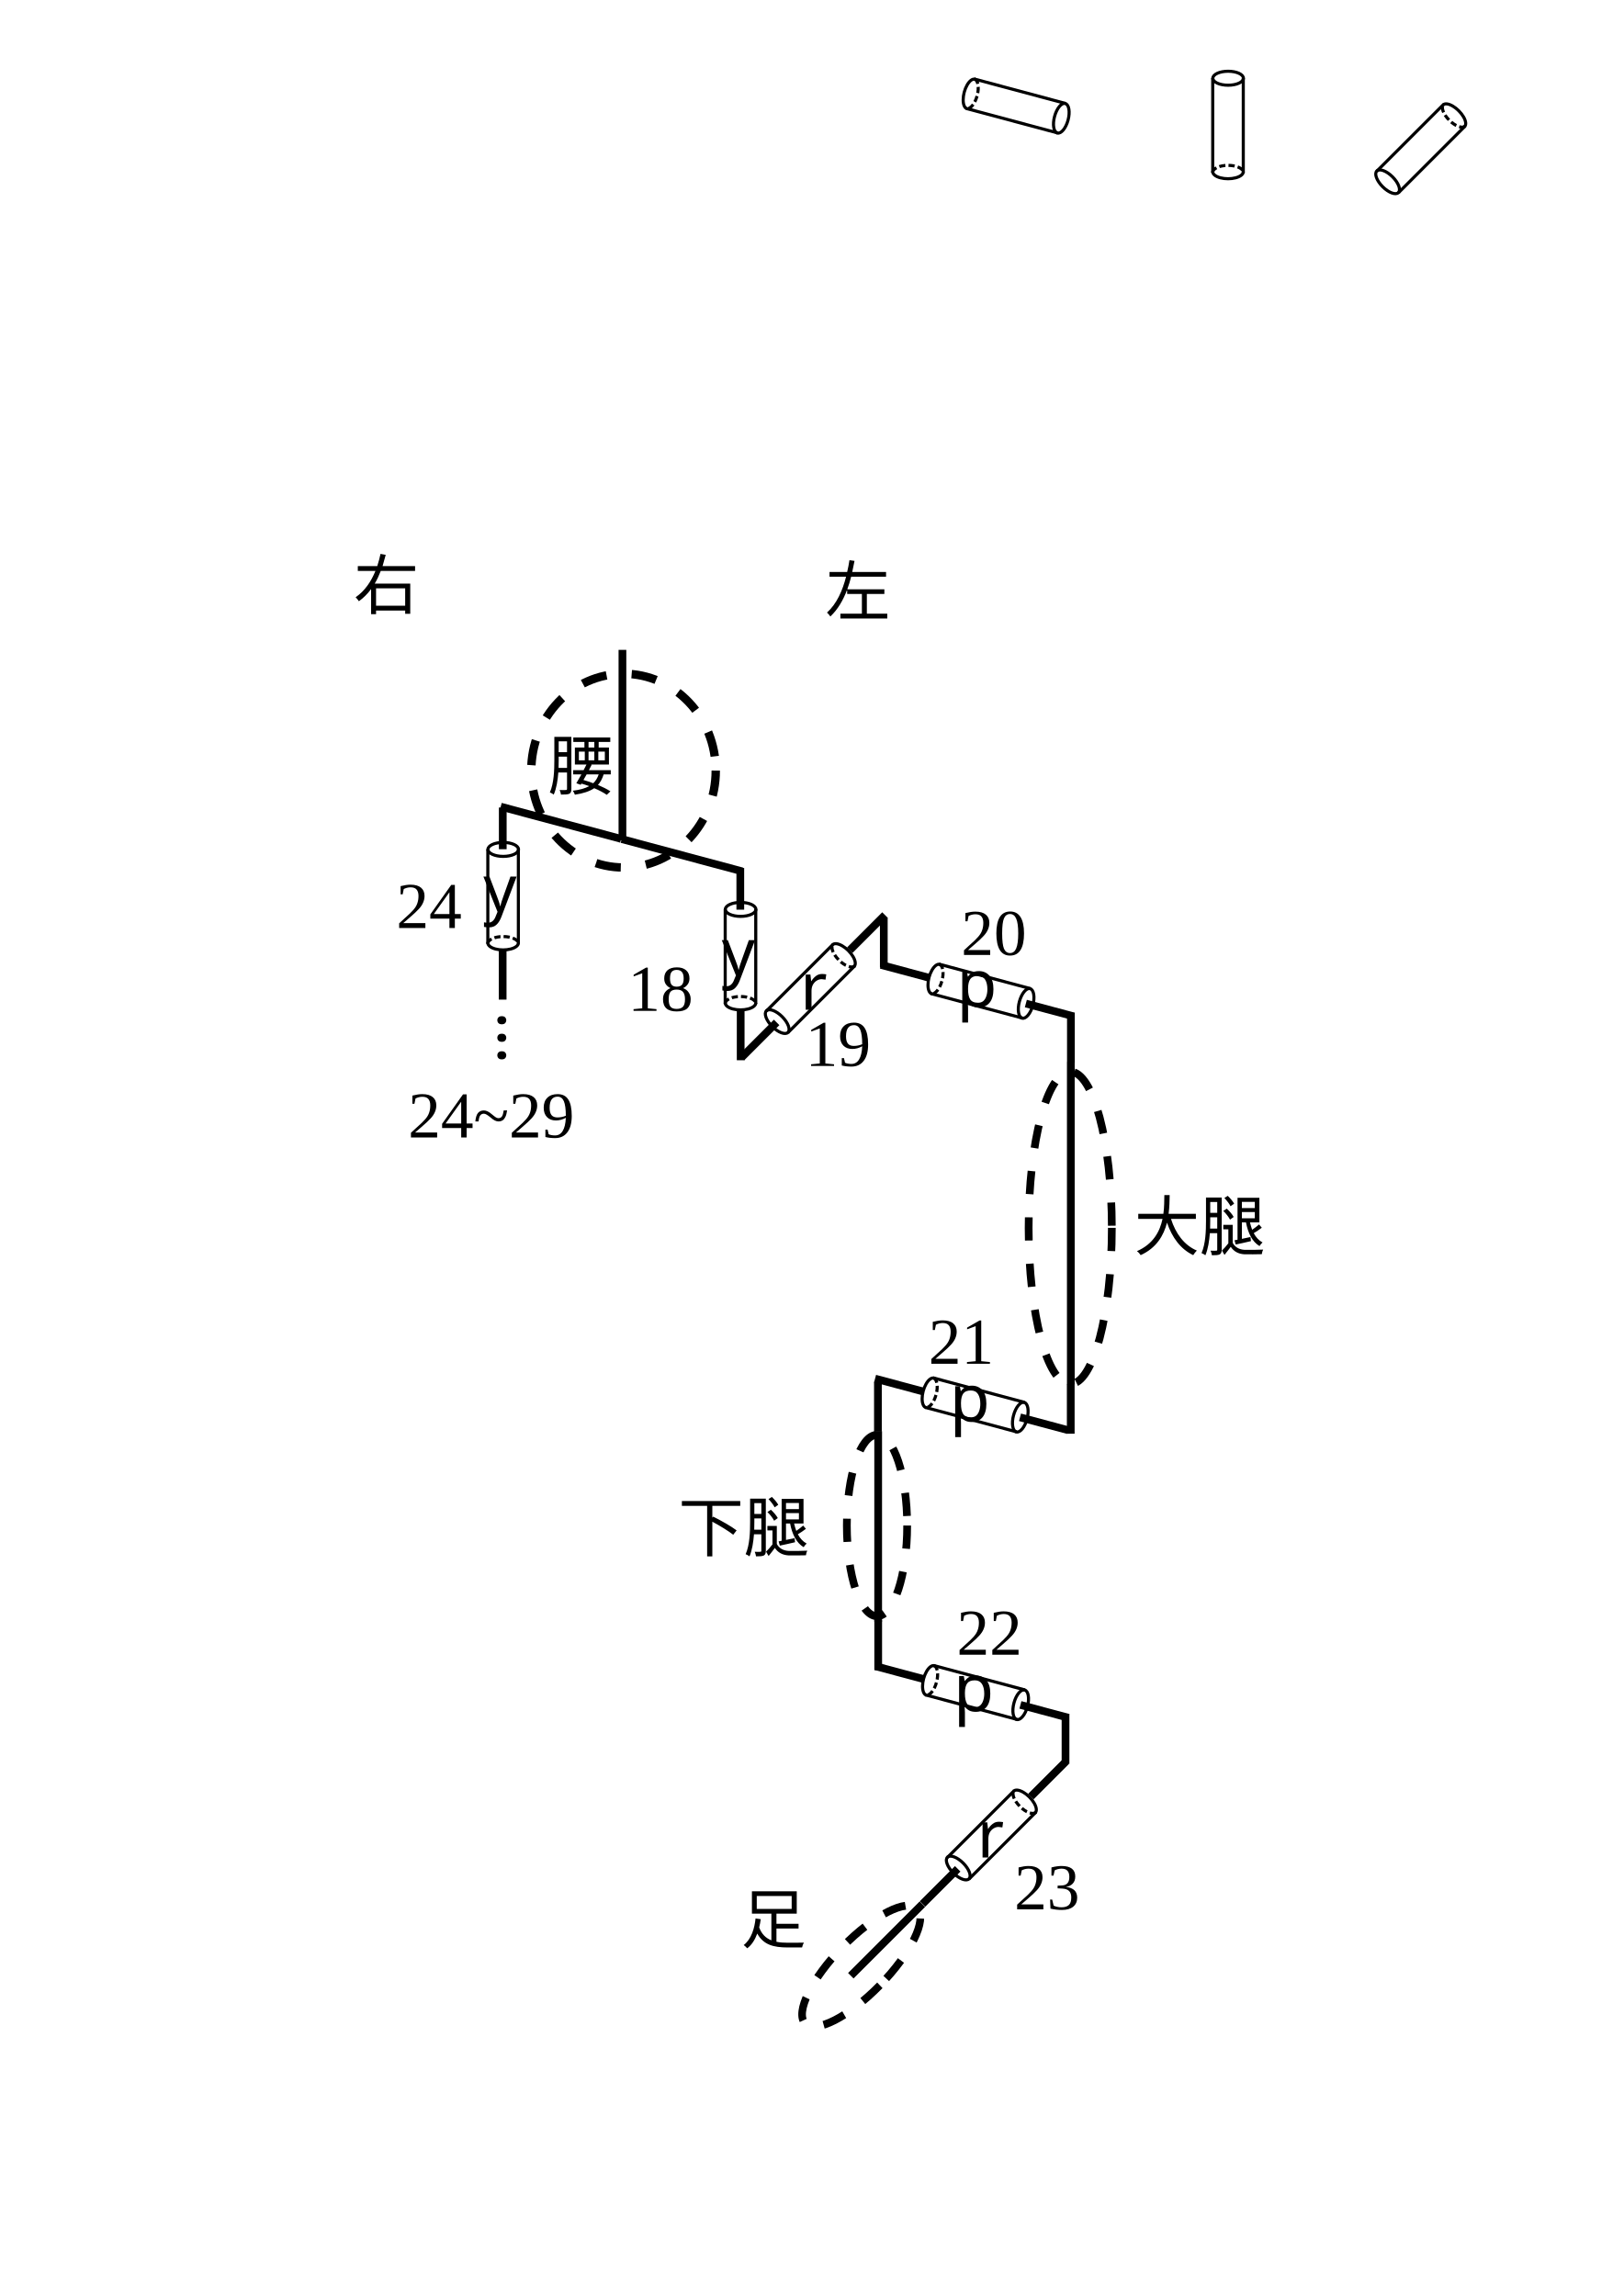
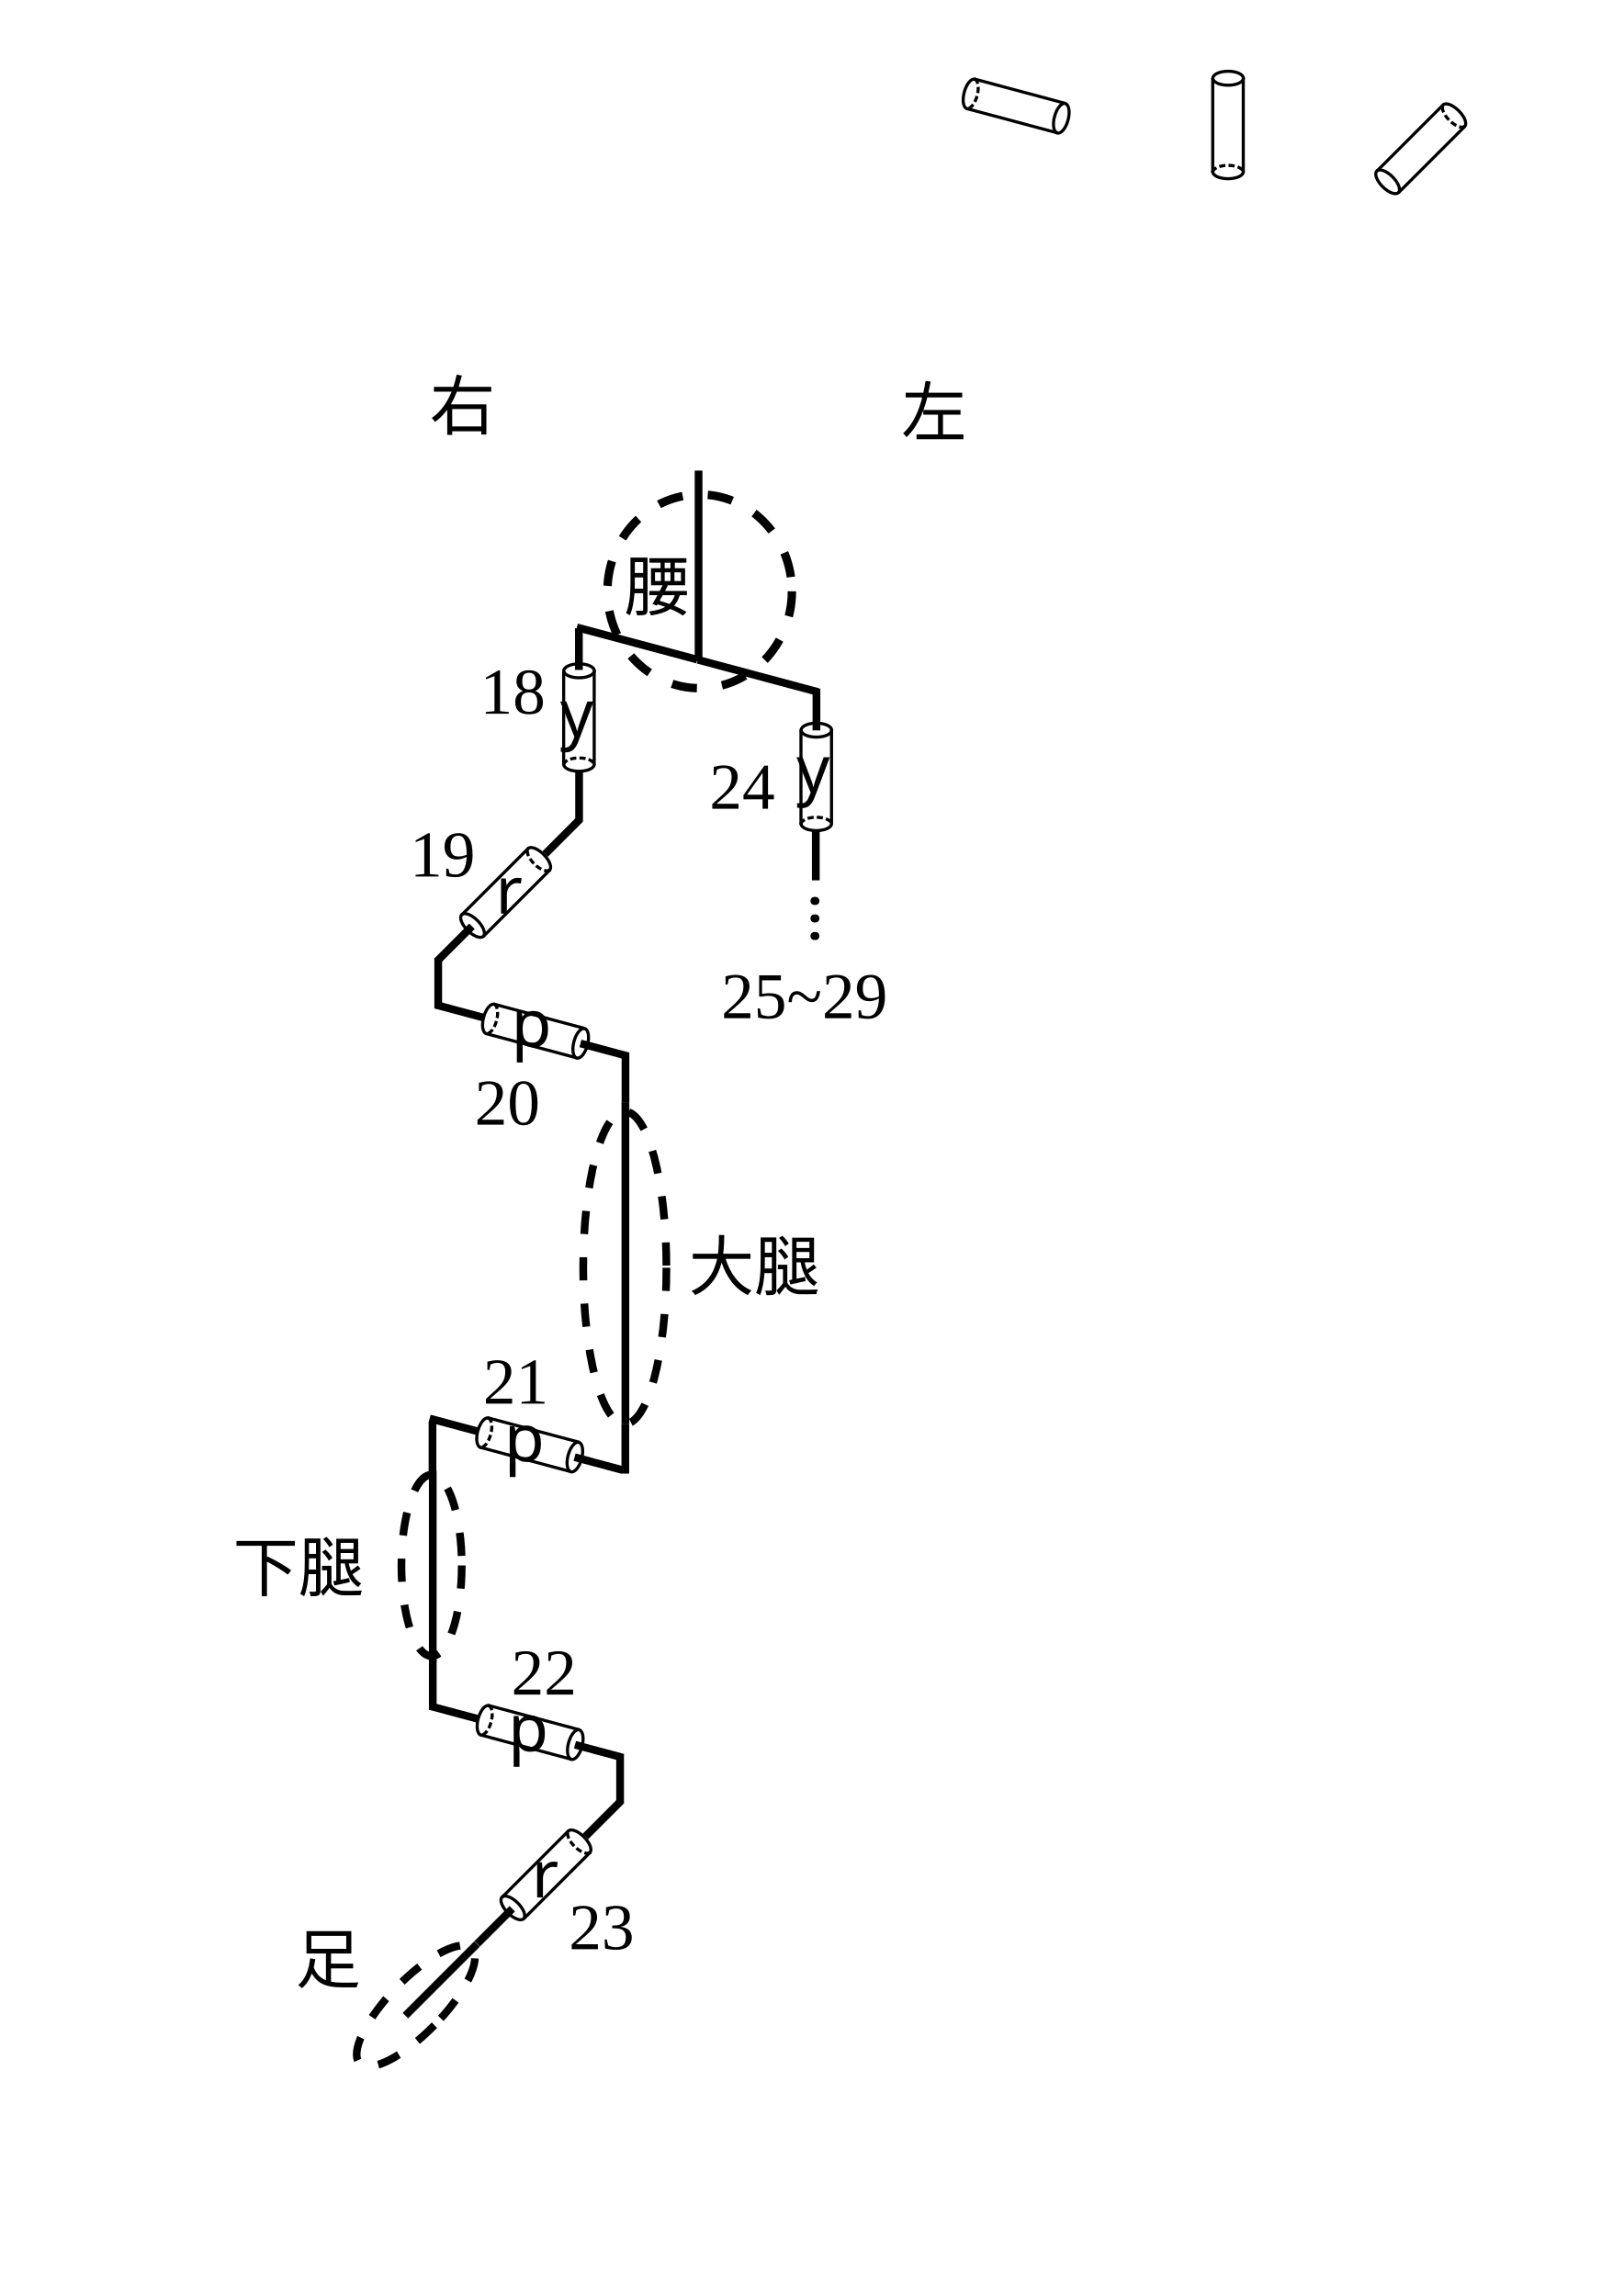
<svg xmlns="http://www.w3.org/2000/svg" width="210mm" height="297mm" viewBox="0 0 210 297" version="1.1" id="svg366">
  <defs id="defs363" />
  <g id="layer1">
-     <path style="fill:none;stroke:#000000;stroke-width:1;stroke-dasharray:none;stroke-dashoffset:0;stroke-opacity:1" d="m 95.746,112.275 v 5.395" id="path1340-0" />
-     <path style="fill:none;stroke:#000000;stroke-width:1;stroke-dasharray:none;stroke-dashoffset:0;stroke-opacity:1" d="M 80.502,84.064 V 108.694" id="path2279-1-52-3" />
-     <path style="fill:none;stroke:#000000;stroke-width:1;stroke-dasharray:none;stroke-dashoffset:0;stroke-opacity:1" d="m 113.577,185.131 v 24.629" id="path2279-1-52-3-11" />
-     <path style="fill:none;stroke:#000000;stroke-width:1;stroke-dasharray:none;stroke-dashoffset:0;stroke-opacity:1" d="m 119.295,246.314 -9.257,9.257" id="path2470-1" />
-     <path style="fill:none;stroke:#000000;stroke-width:1;stroke-dasharray:none;stroke-dashoffset:0;stroke-opacity:1" d="m 80.405,108.538 15.571,4.172" id="path3083" />
-     <path style="fill:none;stroke:#000000;stroke-width:1;stroke-dasharray:none;stroke-dashoffset:0;stroke-opacity:1" d="m 64.762,104.344 15.571,4.172" id="path3083-8" />
-     <path style="fill:none;stroke:#000000;stroke-width:1;stroke-dasharray:none;stroke-dashoffset:0;stroke-opacity:1" d="m 138.493,137.419 v 41.643" id="path2279-1-52-3-1" />
-     <path style="fill:none;stroke:#000000;stroke-width:1;stroke-dasharray:none;stroke-dashoffset:0;stroke-opacity:1" d="m 65.024,104.456 v 5.395" id="path1340-0-7" />
-     <ellipse style="fill:none;stroke:#000000;stroke-width:1.087;stroke-dasharray:3.261, 3.261;stroke-dashoffset:0;stroke-opacity:1" id="path5749" cx="80.641" cy="99.684" rx="11.93" ry="12.529" />
-     <ellipse style="fill:none;stroke:#000000;stroke-width:1;stroke-dasharray:3, 3;stroke-dashoffset:0;stroke-opacity:1" id="path5950-6-0-2" cx="113.427" cy="197.335" rx="3.901" ry="11.73" />
-     <ellipse style="fill:none;stroke:#000000;stroke-width:1;stroke-dasharray:3, 3;stroke-dashoffset:0;stroke-opacity:1" id="path5950-6-0-3" cx="138.418" cy="158.83" rx="5.38" ry="20.205" />
-     <ellipse style="fill:none;stroke:#000000;stroke-width:1;stroke-dasharray:3.001, 3.001;stroke-dashoffset:0;stroke-opacity:1" id="path6348-1" cx="257.615" cy="96.486" rx="3.466" ry="10.373" transform="matrix(0.6943997,0.7195895,-0.699609,0.7145259,0,0)" />
-     <text xml:space="preserve" style="font-size:8.467px;fill:#000000;fill-opacity:1;stroke:none;stroke-width:1;stroke-dasharray:3, 3;stroke-dashoffset:0;stroke-opacity:1" x="146.684" y="161.706" id="text8422-8-1-4">
-       <tspan id="tspan8420-6-9-3" style="stroke-width:1" x="146.684" y="161.706">大腿</tspan>
+     <path style="fill:none;stroke:#000000;stroke-width:1;stroke-dasharray:none;stroke-dashoffset:0;stroke-opacity:1" d="m 105.594,89.085 v 5.395" id="path1340-0" />
+     <path style="fill:none;stroke:#000000;stroke-width:1;stroke-dasharray:none;stroke-dashoffset:0;stroke-opacity:1" d="M 90.35,60.873 V 85.503" id="path2279-1-52-3" />
+     <path style="fill:none;stroke:#000000;stroke-width:1;stroke-dasharray:none;stroke-dashoffset:0;stroke-opacity:1" d="m 55.969,190.292 v 24.629" id="path2279-1-52-3-11" />
+     <path style="fill:none;stroke:#000000;stroke-width:1;stroke-dasharray:none;stroke-dashoffset:0;stroke-opacity:1" d="m 61.687,251.475 -9.257,9.257" id="path2470-1" />
+     <path style="fill:none;stroke:#000000;stroke-width:1;stroke-dasharray:none;stroke-dashoffset:0;stroke-opacity:1" d="m 90.253,85.347 15.571,4.172" id="path3083" />
+     <path style="fill:none;stroke:#000000;stroke-width:1;stroke-dasharray:none;stroke-dashoffset:0;stroke-opacity:1" d="m 74.609,81.153 15.571,4.172" id="path3083-8" />
+     <path style="fill:none;stroke:#000000;stroke-width:1;stroke-dasharray:none;stroke-dashoffset:0;stroke-opacity:1" d="M 80.885,142.579 V 184.222" id="path2279-1-52-3-1" />
+     <path style="fill:none;stroke:#000000;stroke-width:1;stroke-dasharray:none;stroke-dashoffset:0;stroke-opacity:1" d="m 74.872,81.265 v 5.395" id="path1340-0-7" />
+     <ellipse style="fill:none;stroke:#000000;stroke-width:1.087;stroke-dasharray:3.261, 3.261;stroke-dashoffset:0;stroke-opacity:1" id="path5749" cx="90.489" cy="76.493" rx="11.93" ry="12.529" />
+     <ellipse style="fill:none;stroke:#000000;stroke-width:1;stroke-dasharray:3, 3;stroke-dashoffset:0;stroke-opacity:1" id="path5950-6-0-2" cx="55.819" cy="202.496" rx="3.901" ry="11.73" />
+     <ellipse style="fill:none;stroke:#000000;stroke-width:1;stroke-dasharray:3, 3;stroke-dashoffset:0;stroke-opacity:1" id="path5950-6-0-3" cx="80.81" cy="163.991" rx="5.38" ry="20.205" />
+     <ellipse style="fill:none;stroke:#000000;stroke-width:1;stroke-dasharray:3.001, 3.001;stroke-dashoffset:0;stroke-opacity:1" id="path6348-1" cx="220.048" cy="141.542" rx="3.466" ry="10.373" transform="matrix(0.6943997,0.7195895,-0.699609,0.7145259,0,0)" />
+     <text xml:space="preserve" style="font-size:8.467px;fill:#000000;fill-opacity:1;stroke:none;stroke-width:1;stroke-dasharray:3, 3;stroke-dashoffset:0;stroke-opacity:1" x="89.077" y="166.867" id="text8422-8-1-4">
+       <tspan id="tspan8420-6-9-3" style="stroke-width:1" x="89.077" y="166.867">大腿</tspan>
    </text>
-     <text xml:space="preserve" style="font-size:8.467px;fill:#000000;fill-opacity:1;stroke:none;stroke-width:1;stroke-dasharray:3, 3;stroke-dashoffset:0;stroke-opacity:1" x="87.724" y="200.653" id="text8422-8-1-4-7">
-       <tspan id="tspan8420-6-9-3-8" style="stroke-width:1" x="87.724" y="200.653">下腿</tspan>
+     <text xml:space="preserve" style="font-size:8.467px;fill:#000000;fill-opacity:1;stroke:none;stroke-width:1;stroke-dasharray:3, 3;stroke-dashoffset:0;stroke-opacity:1" x="30.117" y="205.813" id="text8422-8-1-4-7">
+       <tspan id="tspan8420-6-9-3-8" style="stroke-width:1" x="30.117" y="205.813">下腿</tspan>
    </text>
-     <text xml:space="preserve" style="font-size:8.467px;fill:#000000;fill-opacity:1;stroke:none;stroke-width:1;stroke-dasharray:3, 3;stroke-dashoffset:0;stroke-opacity:1" x="95.811" y="251.354" id="text8422-8-1-4-7-1">
-       <tspan id="tspan8420-6-9-3-8-9" style="stroke-width:1" x="95.811" y="251.354">足</tspan>
+     <text xml:space="preserve" style="font-size:8.467px;fill:#000000;fill-opacity:1;stroke:none;stroke-width:1;stroke-dasharray:3, 3;stroke-dashoffset:0;stroke-opacity:1" x="38.203" y="256.514" id="text8422-8-1-4-7-1">
+       <tspan id="tspan8420-6-9-3-8-9" style="stroke-width:1" x="38.203" y="256.514">足</tspan>
    </text>
-     <text xml:space="preserve" style="font-size:8.467px;fill:#000000;fill-opacity:1;stroke:none;stroke-width:1;stroke-dasharray:3, 3;stroke-dashoffset:0;stroke-opacity:1" x="70.853" y="102.116" id="text10125">
-       <tspan id="tspan10123" style="stroke-width:1" x="70.853" y="102.116">腰</tspan>
+     <text xml:space="preserve" style="font-size:8.467px;fill:#000000;fill-opacity:1;stroke:none;stroke-width:1;stroke-dasharray:3, 3;stroke-dashoffset:0;stroke-opacity:1" x="80.701" y="78.925" id="text10125">
+       <tspan id="tspan10123" style="stroke-width:1" x="80.701" y="78.925">腰</tspan>
    </text>
    <ellipse style="fill:none;stroke:#000000;stroke-width:0.4;stroke-dasharray:none;stroke-opacity:1" id="path901" cx="158.839" cy="10.12" rx="1.976" ry="0.904" />
    <path style="fill:none;stroke:#000000;stroke-width:0.4;stroke-dasharray:none;stroke-dashoffset:0;stroke-opacity:1" id="path901-5" d="m 160.803,22.217 a 1.976,0.904 0 0 1 -0.988,0.783 1.976,0.904 0 0 1 -1.976,0 1.976,0.904 0 0 1 -0.988,-0.783" />
    <path style="fill:none;stroke:#000000;stroke-width:0.4;stroke-dasharray:0.8, 0.4;stroke-dashoffset:0;stroke-opacity:1" id="path901-5-6" d="m 156.85,22.294 a 1.976,0.904 0 0 1 1.976,-0.904 1.976,0.904 0 0 1 1.976,0.904" />
    <path style="fill:none;stroke:#000000;stroke-width:0.4;stroke-dasharray:none;stroke-opacity:1" d="m 156.847,10.09 v 12.225" id="path966" />
    <path style="fill:none;stroke:#000000;stroke-width:0.4;stroke-dasharray:none;stroke-opacity:1" d="m 160.798,10.087 v 12.225" id="path966-3" />
-     <ellipse style="fill:none;stroke:#000000;stroke-width:0.4;stroke-dasharray:none;stroke-opacity:1" id="path901-36" cx="95.785" cy="117.634" rx="1.976" ry="0.904" />
-     <path style="fill:none;stroke:#000000;stroke-width:0.4;stroke-dasharray:none;stroke-dashoffset:0;stroke-opacity:1" id="path901-5-75" d="m 97.75,129.732 a 1.976,0.904 0 0 1 -0.988,0.783 1.976,0.904 0 0 1 -1.976,0 1.976,0.904 0 0 1 -0.988,-0.783" />
-     <path style="fill:none;stroke:#000000;stroke-width:0.4;stroke-dasharray:0.8, 0.4;stroke-dashoffset:0;stroke-opacity:1" id="path901-5-6-3" d="m 93.796,129.808 a 1.976,0.904 0 0 1 1.976,-0.904 1.976,0.904 0 0 1 1.976,0.904" />
-     <path style="fill:none;stroke:#000000;stroke-width:0.4;stroke-dasharray:none;stroke-opacity:1" d="m 93.793,117.604 v 12.225" id="path966-56" />
-     <path style="fill:none;stroke:#000000;stroke-width:0.4;stroke-dasharray:none;stroke-opacity:1" d="m 97.744,117.602 v 12.225" id="path966-3-2" />
+     <ellipse style="fill:none;stroke:#000000;stroke-width:0.4;stroke-dasharray:none;stroke-opacity:1" id="path901-36" cx="74.893" cy="86.772" rx="1.976" ry="0.904" />
+     <path style="fill:none;stroke:#000000;stroke-width:0.4;stroke-dasharray:none;stroke-dashoffset:0;stroke-opacity:1" id="path901-5-75" d="m 76.857,98.869 a 1.976,0.904 0 0 1 -0.988,0.783 1.976,0.904 0 0 1 -1.976,0 1.976,0.904 0 0 1 -0.988,-0.783" />
+     <path style="fill:none;stroke:#000000;stroke-width:0.4;stroke-dasharray:0.8, 0.4;stroke-dashoffset:0;stroke-opacity:1" id="path901-5-6-3" d="m 72.904,98.946 a 1.976,0.904 0 0 1 1.976,-0.904 1.976,0.904 0 0 1 1.976,0.904" />
+     <path style="fill:none;stroke:#000000;stroke-width:0.4;stroke-dasharray:none;stroke-opacity:1" d="m 72.9,86.741 v 12.225" id="path966-56" />
+     <path style="fill:none;stroke:#000000;stroke-width:0.4;stroke-dasharray:none;stroke-opacity:1" d="m 76.851,86.739 v 12.225" id="path966-3-2" />
    <ellipse style="fill:none;stroke:#000000;stroke-width:0.4;stroke-dasharray:none;stroke-opacity:1" id="path901-8" cx="-143.53" cy="110.273" rx="1.976" ry="0.904" transform="rotate(-135)" />
    <path style="fill:none;stroke:#000000;stroke-width:0.4;stroke-dasharray:none;stroke-dashoffset:0;stroke-opacity:1" id="path901-5-71" d="m -141.566,122.371 a 1.976,0.904 0 0 1 -0.988,0.783 1.976,0.904 0 0 1 -1.976,0 1.976,0.904 0 0 1 -0.988,-0.783" transform="rotate(-135)" />
    <path style="fill:none;stroke:#000000;stroke-width:0.4;stroke-dasharray:0.8, 0.4;stroke-dashoffset:0;stroke-opacity:1" id="path901-5-6-5" d="m -145.519,122.447 a 1.976,0.904 0 0 1 1.976,-0.904 1.976,0.904 0 0 1 1.976,0.904" transform="rotate(-135)" />
    <path style="fill:none;stroke:#000000;stroke-width:0.4;stroke-dasharray:none;stroke-opacity:1" d="m 180.854,24.947 8.645,-8.645" id="path966-1" />
    <path style="fill:none;stroke:#000000;stroke-width:0.4;stroke-dasharray:none;stroke-opacity:1" d="m 178.058,22.154 8.645,-8.645" id="path966-3-4" />
    <ellipse style="fill:none;stroke:#000000;stroke-width:0.4;stroke-dasharray:none;stroke-opacity:1" id="path901-3" cx="-20.75" cy="-136.546" rx="1.976" ry="0.904" transform="rotate(105)" />
    <path style="fill:none;stroke:#000000;stroke-width:0.4;stroke-dasharray:none;stroke-dashoffset:0;stroke-opacity:1" id="path901-5-7" d="m -18.785,-124.449 a 1.976,0.904 0 0 1 -0.988,0.783 1.976,0.904 0 0 1 -1.976,0 1.976,0.904 0 0 1 -0.988,-0.783" transform="rotate(105)" />
    <path style="fill:none;stroke:#000000;stroke-width:0.4;stroke-dasharray:0.8, 0.4;stroke-dashoffset:0;stroke-opacity:1" id="path901-5-6-6" d="m -22.739,-124.372 a 1.976,0.904 0 0 1 1.976,-0.904 1.976,0.904 0 0 1 1.976,0.904" transform="rotate(105)" />
    <path style="fill:none;stroke:#000000;stroke-width:0.4;stroke-dasharray:none;stroke-opacity:1" d="m 137.809,13.381 -11.809,-3.164" id="path966-5" />
    <path style="fill:none;stroke:#000000;stroke-width:0.4;stroke-dasharray:none;stroke-opacity:1" d="M 136.789,17.198 124.98,14.034" id="path966-3-9" />
-     <ellipse style="fill:none;stroke:#000000;stroke-width:0.4;stroke-dasharray:none;stroke-opacity:1" id="path901-3-6" cx="91.025" cy="-161.785" rx="1.976" ry="0.904" transform="rotate(105)" />
-     <path style="fill:none;stroke:#000000;stroke-width:0.4;stroke-dasharray:none;stroke-dashoffset:0;stroke-opacity:1" id="path901-5-7-2" d="m 92.989,-149.688 a 1.976,0.904 0 0 1 -0.988,0.783 1.976,0.904 0 0 1 -1.976,0 1.976,0.904 0 0 1 -0.988,-0.783" transform="rotate(105)" />
-     <path style="fill:none;stroke:#000000;stroke-width:0.4;stroke-dasharray:0.8, 0.4;stroke-dashoffset:0;stroke-opacity:1" id="path901-5-6-6-6" d="m 89.036,-149.611 a 1.976,0.904 0 0 1 1.976,-0.904 1.976,0.904 0 0 1 1.976,0.904" transform="rotate(105)" />
-     <path style="fill:none;stroke:#000000;stroke-width:0.4;stroke-dasharray:none;stroke-opacity:1" d="M 133.258,127.88 121.449,124.716" id="path966-5-1" />
-     <path style="fill:none;stroke:#000000;stroke-width:0.4;stroke-dasharray:none;stroke-opacity:1" d="m 132.238,131.697 -11.809,-3.164" id="path966-3-9-8" />
-     <path style="fill:none;stroke:#000000;stroke-width:1;stroke-dasharray:none;stroke-opacity:1" d="m 113.932,124.81 6.211,1.664" id="path12361-60" />
-     <path style="fill:none;stroke:#000000;stroke-width:1;stroke-dasharray:none;stroke-opacity:1" d="m 132.677,129.815 6.211,1.664" id="path12361-60-7" />
-     <ellipse style="fill:none;stroke:#000000;stroke-width:0.4;stroke-dasharray:none;stroke-opacity:1" id="path901-3-6-2" cx="142.918" cy="-174.907" rx="1.976" ry="0.904" transform="rotate(105)" />
-     <path style="fill:none;stroke:#000000;stroke-width:0.4;stroke-dasharray:none;stroke-dashoffset:0;stroke-opacity:1" id="path901-5-7-2-0" d="m 144.882,-162.81 a 1.976,0.904 0 0 1 -0.988,0.783 1.976,0.904 0 0 1 -1.976,0 1.976,0.904 0 0 1 -0.988,-0.783" transform="rotate(105)" />
-     <path style="fill:none;stroke:#000000;stroke-width:0.4;stroke-dasharray:0.8, 0.4;stroke-dashoffset:0;stroke-opacity:1" id="path901-5-6-6-6-2" d="m 140.929,-162.733 a 1.976,0.904 0 0 1 1.976,-0.904 1.976,0.904 0 0 1 1.976,0.904" transform="rotate(105)" />
-     <path style="fill:none;stroke:#000000;stroke-width:0.4;stroke-dasharray:none;stroke-opacity:1" d="m 132.503,181.401 -11.809,-3.164" id="path966-5-1-3" />
-     <path style="fill:none;stroke:#000000;stroke-width:0.4;stroke-dasharray:none;stroke-opacity:1" d="m 131.482,185.218 -11.809,-3.164" id="path966-3-9-8-7" />
-     <path style="fill:none;stroke:#000000;stroke-width:1;stroke-dasharray:none;stroke-opacity:1" d="m 113.176,178.331 6.211,1.664" id="path12361-60-5" />
-     <path style="fill:none;stroke:#000000;stroke-width:1;stroke-dasharray:none;stroke-opacity:1" d="m 131.922,183.336 6.211,1.664" id="path12361-60-7-9" />
-     <path style="fill:none;stroke:#000000;stroke-width:1;stroke-dasharray:none;stroke-opacity:1" d="m 95.899,136.801 4.547,-4.547" id="path12361-6" />
-     <path style="fill:none;stroke:#000000;stroke-width:1;stroke-dasharray:none;stroke-opacity:1" d="m 109.909,122.909 4.547,-4.547" id="path12361-6-9" />
-     <path style="fill:none;stroke:#000000;stroke-width:1;stroke-dasharray:none;stroke-opacity:1" d="m 95.794,137.147 v -6.43" id="path12361-6-6-4-1" />
-     <path style="fill:none;stroke:#000000;stroke-width:1;stroke-dasharray:none;stroke-opacity:1" d="m 114.305,125.134 v -6.43" id="path12361-6-6-4-1-3" />
-     <path style="fill:none;stroke:#000000;stroke-width:1;stroke-dasharray:none;stroke-opacity:1" d="m 138.504,137.453 v -6.43" id="path12361-6-6-4-1-3-9" />
-     <path style="fill:none;stroke:#000000;stroke-width:1;stroke-dasharray:none;stroke-opacity:1" d="M 138.483,185.458 V 179.028" id="path12361-6-6-4-1-3-9-2" />
-     <path style="fill:none;stroke:#000000;stroke-width:1;stroke-dasharray:none;stroke-opacity:1" d="m 113.545,185.191 v -6.43" id="path12361-6-6-4-1-3-9-2-2" />
-     <ellipse style="fill:none;stroke:#000000;stroke-width:0.4;stroke-dasharray:none;stroke-opacity:1" id="path901-3-6-2-9" cx="178.837" cy="-184.588" rx="1.976" ry="0.904" transform="rotate(105)" />
-     <path style="fill:none;stroke:#000000;stroke-width:0.4;stroke-dasharray:none;stroke-dashoffset:0;stroke-opacity:1" id="path901-5-7-2-0-7" d="m 180.802,-172.49 a 1.976,0.904 0 0 1 -0.988,0.783 1.976,0.904 0 0 1 -1.976,0 1.976,0.904 0 0 1 -0.988,-0.783" transform="rotate(105)" />
-     <path style="fill:none;stroke:#000000;stroke-width:0.4;stroke-dasharray:0.8, 0.4;stroke-dashoffset:0;stroke-opacity:1" id="path901-5-6-6-6-2-3" d="m 176.848,-172.414 a 1.976,0.904 0 0 1 1.976,-0.904 1.976,0.904 0 0 1 1.976,0.904" transform="rotate(105)" />
-     <path style="fill:none;stroke:#000000;stroke-width:0.4;stroke-dasharray:none;stroke-opacity:1" d="m 132.557,218.602 -11.809,-3.164" id="path966-5-1-3-6" />
-     <path style="fill:none;stroke:#000000;stroke-width:0.4;stroke-dasharray:none;stroke-opacity:1" d="m 131.536,222.419 -11.809,-3.164" id="path966-3-9-8-7-1" />
-     <path style="fill:none;stroke:#000000;stroke-width:1;stroke-dasharray:none;stroke-opacity:1" d="m 113.23,215.532 6.211,1.664" id="path12361-60-5-2" />
-     <path style="fill:none;stroke:#000000;stroke-width:1;stroke-dasharray:none;stroke-opacity:1" d="m 131.976,220.537 6.211,1.664" id="path12361-60-7-9-9" />
-     <path style="fill:none;stroke:#000000;stroke-width:1;stroke-dasharray:none;stroke-opacity:1" d="m 137.808,228.172 v -6.43" id="path12361-6-6-4-1-3-9-2-2-3" />
-     <path style="fill:none;stroke:#000000;stroke-width:1;stroke-dasharray:none;stroke-opacity:1" d="m 113.581,216.03 v -6.43" id="path12361-6-6-4-1-3-9-2-2-8" />
-     <ellipse style="fill:none;stroke:#000000;stroke-width:0.4;stroke-dasharray:none;stroke-opacity:1" id="path901-8-9" cx="-164.522" cy="-22.367" rx="1.976" ry="0.904" transform="rotate(-135)" />
-     <path style="fill:none;stroke:#000000;stroke-width:0.4;stroke-dasharray:none;stroke-dashoffset:0;stroke-opacity:1" id="path901-5-71-1" d="m -162.558,-10.269 a 1.976,0.904 0 0 1 -0.988,0.783 1.976,0.904 0 0 1 -1.976,-1e-7 1.976,0.904 0 0 1 -0.988,-0.783" transform="rotate(-135)" />
-     <path style="fill:none;stroke:#000000;stroke-width:0.4;stroke-dasharray:0.8, 0.4;stroke-dashoffset:0;stroke-opacity:1" id="path901-5-6-5-2" d="m -166.511,-10.193 a 1.976,0.904 0 0 1 1.976,-0.904 1.976,0.904 0 0 1 1.976,0.904" transform="rotate(-135)" />
-     <path style="fill:none;stroke:#000000;stroke-width:0.4;stroke-dasharray:none;stroke-opacity:1" d="m 101.906,133.581 8.645,-8.645" id="path966-1-7" />
-     <path style="fill:none;stroke:#000000;stroke-width:0.4;stroke-dasharray:none;stroke-opacity:1" d="m 99.111,130.788 8.645,-8.645" id="path966-3-4-0" />
-     <path style="fill:none;stroke:#000000;stroke-width:1;stroke-dasharray:none;stroke-opacity:1" d="m 119.314,246.289 4.547,-4.547" id="path12361-6-94" />
-     <path style="fill:none;stroke:#000000;stroke-width:1;stroke-dasharray:none;stroke-opacity:1" d="m 133.324,232.397 4.547,-4.547" id="path12361-6-9-7" />
-     <ellipse style="fill:none;stroke:#000000;stroke-width:0.4;stroke-dasharray:none;stroke-opacity:1" id="path901-8-9-5" cx="-258.498" cy="-83.23" rx="1.976" ry="0.904" transform="rotate(-135)" />
-     <path style="fill:none;stroke:#000000;stroke-width:0.4;stroke-dasharray:none;stroke-dashoffset:0;stroke-opacity:1" id="path901-5-71-1-0" d="m -256.534,-71.132 a 1.976,0.904 0 0 1 -0.988,0.783 1.976,0.904 0 0 1 -1.976,0 1.976,0.904 0 0 1 -0.988,-0.783" transform="rotate(-135)" />
-     <path style="fill:none;stroke:#000000;stroke-width:0.4;stroke-dasharray:0.8, 0.4;stroke-dashoffset:0;stroke-opacity:1" id="path901-5-6-5-2-3" d="m -260.487,-71.056 a 1.976,0.904 0 0 1 1.976,-0.904 1.976,0.904 0 0 1 1.976,0.904" transform="rotate(-135)" />
-     <path style="fill:none;stroke:#000000;stroke-width:0.4;stroke-dasharray:none;stroke-opacity:1" d="m 125.321,243.069 8.645,-8.645" id="path966-1-7-6" />
-     <path style="fill:none;stroke:#000000;stroke-width:0.4;stroke-dasharray:none;stroke-opacity:1" d="m 122.526,240.277 8.645,-8.645" id="path966-3-4-0-1" />
-     <text xml:space="preserve" style="font-size:8.467px;fill:#000000;stroke-width:1" x="81.189" y="130.759" id="text3239">
-       <tspan id="tspan3237" style="stroke-width:1" x="81.189" y="130.759">18</tspan>
+     <ellipse style="fill:none;stroke:#000000;stroke-width:0.4;stroke-dasharray:none;stroke-opacity:1" id="path901-3-6" cx="110.92" cy="-107.476" rx="1.976" ry="0.904" transform="rotate(105)" />
+     <path style="fill:none;stroke:#000000;stroke-width:0.4;stroke-dasharray:none;stroke-dashoffset:0;stroke-opacity:1" id="path901-5-7-2" d="m 112.884,-95.378 a 1.976,0.904 0 0 1 -0.988,0.783 1.976,0.904 0 0 1 -1.976,0 1.976,0.904 0 0 1 -0.988,-0.783" transform="rotate(105)" />
+     <path style="fill:none;stroke:#000000;stroke-width:0.4;stroke-dasharray:0.8, 0.4;stroke-dashoffset:0;stroke-opacity:1" id="path901-5-6-6-6" d="m 108.931,-95.302 a 1.976,0.904 0 0 1 1.976,-0.904 1.976,0.904 0 0 1 1.976,0.904" transform="rotate(105)" />
+     <path style="fill:none;stroke:#000000;stroke-width:0.4;stroke-dasharray:none;stroke-opacity:1" d="M 75.651,133.041 63.842,129.876" id="path966-5-1" />
+     <path style="fill:none;stroke:#000000;stroke-width:0.4;stroke-dasharray:none;stroke-opacity:1" d="M 74.63,136.858 62.821,133.693" id="path966-3-9-8" />
+     <path style="fill:none;stroke:#000000;stroke-width:1;stroke-dasharray:none;stroke-opacity:1" d="m 56.324,129.971 6.211,1.664" id="path12361-60" />
+     <path style="fill:none;stroke:#000000;stroke-width:1;stroke-dasharray:none;stroke-opacity:1" d="m 75.069,134.976 6.211,1.664" id="path12361-60-7" />
+     <ellipse style="fill:none;stroke:#000000;stroke-width:0.4;stroke-dasharray:none;stroke-opacity:1" id="path901-3-6-2" cx="162.813" cy="-120.598" rx="1.976" ry="0.904" transform="rotate(105)" />
+     <path style="fill:none;stroke:#000000;stroke-width:0.4;stroke-dasharray:none;stroke-dashoffset:0;stroke-opacity:1" id="path901-5-7-2-0" d="m 164.777,-108.501 a 1.976,0.904 0 0 1 -0.988,0.783 1.976,0.904 0 0 1 -1.976,0 1.976,0.904 0 0 1 -0.988,-0.783" transform="rotate(105)" />
+     <path style="fill:none;stroke:#000000;stroke-width:0.4;stroke-dasharray:0.8, 0.4;stroke-dashoffset:0;stroke-opacity:1" id="path901-5-6-6-6-2" d="m 160.824,-108.424 a 1.976,0.904 0 0 1 1.976,-0.904 1.976,0.904 0 0 1 1.976,0.904" transform="rotate(105)" />
+     <path style="fill:none;stroke:#000000;stroke-width:0.4;stroke-dasharray:none;stroke-opacity:1" d="M 74.895,186.561 63.086,183.397" id="path966-5-1-3" />
+     <path style="fill:none;stroke:#000000;stroke-width:0.4;stroke-dasharray:none;stroke-opacity:1" d="M 73.874,190.378 62.065,187.214" id="path966-3-9-8-7" />
+     <path style="fill:none;stroke:#000000;stroke-width:1;stroke-dasharray:none;stroke-opacity:1" d="m 55.568,183.491 6.211,1.664" id="path12361-60-5" />
+     <path style="fill:none;stroke:#000000;stroke-width:1;stroke-dasharray:none;stroke-opacity:1" d="m 74.314,188.497 6.211,1.664" id="path12361-60-7-9" />
+     <path style="fill:none;stroke:#000000;stroke-width:1;stroke-dasharray:none;stroke-opacity:1" d="m 56.496,124.365 4.547,-4.547" id="path12361-6" />
+     <path style="fill:none;stroke:#000000;stroke-width:1;stroke-dasharray:none;stroke-opacity:1" d="m 70.506,110.473 4.547,-4.547" id="path12361-6-9" />
+     <path style="fill:none;stroke:#000000;stroke-width:1;stroke-dasharray:none;stroke-opacity:1" d="M 74.898,106.242 V 99.812" id="path12361-6-6-4-1" />
+     <path style="fill:none;stroke:#000000;stroke-width:1;stroke-dasharray:none;stroke-opacity:1" d="m 56.677,130.442 v -6.43" id="path12361-6-6-4-1-3" />
+     <path style="fill:none;stroke:#000000;stroke-width:1;stroke-dasharray:none;stroke-opacity:1" d="m 80.896,142.614 v -6.43" id="path12361-6-6-4-1-3-9" />
+     <path style="fill:none;stroke:#000000;stroke-width:1;stroke-dasharray:none;stroke-opacity:1" d="m 80.875,190.619 v -6.43" id="path12361-6-6-4-1-3-9-2" />
+     <path style="fill:none;stroke:#000000;stroke-width:1;stroke-dasharray:none;stroke-opacity:1" d="m 55.937,190.352 v -6.43" id="path12361-6-6-4-1-3-9-2-2" />
+     <ellipse style="fill:none;stroke:#000000;stroke-width:0.4;stroke-dasharray:none;stroke-opacity:1" id="path901-3-6-2-9" cx="198.732" cy="-130.279" rx="1.976" ry="0.904" transform="rotate(105)" />
+     <path style="fill:none;stroke:#000000;stroke-width:0.4;stroke-dasharray:none;stroke-dashoffset:0;stroke-opacity:1" id="path901-5-7-2-0-7" d="m 200.697,-118.181 a 1.976,0.904 0 0 1 -0.988,0.783 1.976,0.904 0 0 1 -1.976,0 1.976,0.904 0 0 1 -0.988,-0.783" transform="rotate(105)" />
+     <path style="fill:none;stroke:#000000;stroke-width:0.4;stroke-dasharray:0.8, 0.4;stroke-dashoffset:0;stroke-opacity:1" id="path901-5-6-6-6-2-3" d="m 196.743,-118.104 a 1.976,0.904 0 0 1 1.976,-0.904 1.976,0.904 0 0 1 1.976,0.904" transform="rotate(105)" />
+     <path style="fill:none;stroke:#000000;stroke-width:0.4;stroke-dasharray:none;stroke-opacity:1" d="M 74.949,223.762 63.14,220.598" id="path966-5-1-3-6" />
+     <path style="fill:none;stroke:#000000;stroke-width:0.4;stroke-dasharray:none;stroke-opacity:1" d="M 73.928,227.579 62.12,224.415" id="path966-3-9-8-7-1" />
+     <path style="fill:none;stroke:#000000;stroke-width:1;stroke-dasharray:none;stroke-opacity:1" d="m 55.623,220.692 6.211,1.664" id="path12361-60-5-2" />
+     <path style="fill:none;stroke:#000000;stroke-width:1;stroke-dasharray:none;stroke-opacity:1" d="m 74.368,225.698 6.211,1.664" id="path12361-60-7-9-9" />
+     <path style="fill:none;stroke:#000000;stroke-width:1;stroke-dasharray:none;stroke-opacity:1" d="M 80.2,233.333 V 226.903" id="path12361-6-6-4-1-3-9-2-2-3" />
+     <path style="fill:none;stroke:#000000;stroke-width:1;stroke-dasharray:none;stroke-opacity:1" d="m 55.973,221.191 v -6.43" id="path12361-6-6-4-1-3-9-2-2-8" />
+     <ellipse style="fill:none;stroke:#000000;stroke-width:0.4;stroke-dasharray:none;stroke-opacity:1" id="path901-8-9" cx="-127.866" cy="-41.435" rx="1.976" ry="0.904" transform="rotate(-135)" />
+     <path style="fill:none;stroke:#000000;stroke-width:0.4;stroke-dasharray:none;stroke-dashoffset:0;stroke-opacity:1" id="path901-5-71-1" d="m -125.902,-29.338 a 1.976,0.904 0 0 1 -0.988,0.783 1.976,0.904 0 0 1 -1.976,0 1.976,0.904 0 0 1 -0.988,-0.783" transform="rotate(-135)" />
+     <path style="fill:none;stroke:#000000;stroke-width:0.4;stroke-dasharray:0.8, 0.4;stroke-dashoffset:0;stroke-opacity:1" id="path901-5-6-5-2" d="m -129.855,-29.261 a 1.976,0.904 0 0 1 1.976,-0.904 1.976,0.904 0 0 1 1.976,0.904" transform="rotate(-135)" />
+     <path style="fill:none;stroke:#000000;stroke-width:0.4;stroke-dasharray:none;stroke-opacity:1" d="m 62.503,121.145 8.645,-8.645" id="path966-1-7" />
+     <path style="fill:none;stroke:#000000;stroke-width:0.4;stroke-dasharray:none;stroke-opacity:1" d="m 59.708,118.353 8.645,-8.645" id="path966-3-4-0" />
+     <path style="fill:none;stroke:#000000;stroke-width:1;stroke-dasharray:none;stroke-opacity:1" d="m 61.706,251.45 4.547,-4.547" id="path12361-6-94" />
+     <path style="fill:none;stroke:#000000;stroke-width:1;stroke-dasharray:none;stroke-opacity:1" d="m 75.716,237.558 4.547,-4.547" id="path12361-6-9-7" />
+     <ellipse style="fill:none;stroke:#000000;stroke-width:0.4;stroke-dasharray:none;stroke-opacity:1" id="path901-8-9-5" cx="-221.413" cy="-127.614" rx="1.976" ry="0.904" transform="rotate(-135)" />
+     <path style="fill:none;stroke:#000000;stroke-width:0.4;stroke-dasharray:none;stroke-dashoffset:0;stroke-opacity:1" id="path901-5-71-1-0" d="m -219.449,-115.517 a 1.976,0.904 0 0 1 -0.988,0.783 1.976,0.904 0 0 1 -1.976,0 1.976,0.904 0 0 1 -0.988,-0.783" transform="rotate(-135)" />
+     <path style="fill:none;stroke:#000000;stroke-width:0.4;stroke-dasharray:0.8, 0.4;stroke-dashoffset:0;stroke-opacity:1" id="path901-5-6-5-2-3" d="m -223.402,-115.44 a 1.976,0.904 0 0 1 1.976,-0.904 1.976,0.904 0 0 1 1.976,0.904" transform="rotate(-135)" />
+     <path style="fill:none;stroke:#000000;stroke-width:0.4;stroke-dasharray:none;stroke-opacity:1" d="m 67.713,248.23 8.645,-8.645" id="path966-1-7-6" />
+     <path style="fill:none;stroke:#000000;stroke-width:0.4;stroke-dasharray:none;stroke-opacity:1" d="m 64.918,245.437 8.645,-8.645" id="path966-3-4-0-1" />
+     <text xml:space="preserve" style="font-size:8.467px;fill:#000000;stroke-width:1" x="62.078" y="92.322" id="text3239">
+       <tspan id="tspan3237" style="stroke-width:1" x="62.078" y="92.322">18</tspan>
    </text>
-     <text xml:space="preserve" style="font-size:8.467px;fill:#000000;stroke-width:1" x="104.154" y="137.894" id="text3239-0">
-       <tspan id="tspan3237-6" style="stroke-width:1" x="104.154" y="137.894">19</tspan>
+     <text xml:space="preserve" style="font-size:8.467px;fill:#000000;stroke-width:1" x="52.995" y="113.386" id="text3239-0">
+       <tspan id="tspan3237-6" style="stroke-width:1" x="52.995" y="113.386">19</tspan>
    </text>
-     <text xml:space="preserve" style="font-size:8.467px;fill:#000000;stroke-width:1" x="124.3" y="123.528" id="text3239-3">
-       <tspan id="tspan3237-2" style="stroke-width:1" x="124.3" y="123.528">20</tspan>
+     <text xml:space="preserve" style="font-size:8.467px;fill:#000000;stroke-width:1" x="61.38" y="145.481" id="text3239-3">
+       <tspan id="tspan3237-2" style="stroke-width:1" x="61.38" y="145.481">20</tspan>
    </text>
-     <text xml:space="preserve" style="font-size:8.467px;fill:#000000;stroke-width:1" x="120.079" y="176.406" id="text3239-06">
-       <tspan id="tspan3237-1" style="stroke-width:1" x="120.079" y="176.406">21</tspan>
+     <text xml:space="preserve" style="font-size:8.467px;fill:#000000;stroke-width:1" x="62.471" y="181.566" id="text3239-06">
+       <tspan id="tspan3237-1" style="stroke-width:1" x="62.471" y="181.566">21</tspan>
    </text>
-     <text xml:space="preserve" style="font-size:8.467px;fill:#000000;stroke-width:1" x="123.73" y="214.044" id="text3239-5">
-       <tspan id="tspan3237-5" style="stroke-width:1" x="123.73" y="214.044">22</tspan>
+     <text xml:space="preserve" style="font-size:8.467px;fill:#000000;stroke-width:1" x="66.122" y="219.205" id="text3239-5">
+       <tspan id="tspan3237-5" style="stroke-width:1" x="66.122" y="219.205">22</tspan>
    </text>
-     <text xml:space="preserve" style="font-size:8.467px;fill:#000000;stroke-width:1" x="131.175" y="246.982" id="text3239-4">
-       <tspan id="tspan3237-7" style="stroke-width:1" x="131.175" y="246.982">23</tspan>
+     <text xml:space="preserve" style="font-size:8.467px;fill:#000000;stroke-width:1" x="73.568" y="252.143" id="text3239-4">
+       <tspan id="tspan3237-7" style="stroke-width:1" x="73.568" y="252.143">23</tspan>
    </text>
-     <text xml:space="preserve" style="font-size:8.467px;line-height:1.25;font-family:sans-serif;stroke-width:0.265" x="106.724" y="79.571" id="text22132">
-       <tspan id="tspan22130" style="font-size:8.467px;stroke-width:0.265" x="106.724" y="79.571">左</tspan>
+     <text xml:space="preserve" style="font-size:8.467px;line-height:1.25;font-family:sans-serif;stroke-width:0.265" x="116.572" y="56.381" id="text22132">
+       <tspan id="tspan22130" style="font-size:8.467px;stroke-width:0.265" x="116.572" y="56.381">左</tspan>
    </text>
-     <text xml:space="preserve" style="font-size:8.467px;line-height:1.25;font-family:sans-serif;stroke-width:0.265" x="45.73" y="78.757" id="text22132-4">
-       <tspan id="tspan22130-1" style="font-size:8.467px;stroke-width:0.265" x="45.73" y="78.757">右</tspan>
+     <text xml:space="preserve" style="font-size:8.467px;line-height:1.25;font-family:sans-serif;stroke-width:0.265" x="55.578" y="55.567" id="text22132-4">
+       <tspan id="tspan22130-1" style="font-size:8.467px;stroke-width:0.265" x="55.578" y="55.567">右</tspan>
    </text>
-     <text xml:space="preserve" style="font-size:8.467px;fill:#000000;stroke-width:1" x="52.775" y="147.138" id="text3239-2">
-       <tspan id="tspan3237-0" style="stroke-width:1" x="52.775" y="147.138">24~29</tspan>
+     <text xml:space="preserve" style="font-size:8.467px;fill:#000000;stroke-width:1" x="93.276" y="131.708" id="text3239-2">
+       <tspan id="tspan3237-0" style="stroke-width:1" x="93.276" y="131.708">25~29</tspan>
    </text>
-     <ellipse style="fill:none;stroke:#000000;stroke-width:0.4;stroke-dasharray:none;stroke-opacity:1" id="path901-36-0" cx="65.084" cy="109.876" rx="1.976" ry="0.904" />
-     <path style="fill:none;stroke:#000000;stroke-width:0.4;stroke-dasharray:none;stroke-dashoffset:0;stroke-opacity:1" id="path901-5-75-5" d="m 67.048,121.974 a 1.976,0.904 0 0 1 -0.988,0.783 1.976,0.904 0 0 1 -1.976,0 1.976,0.904 0 0 1 -0.988,-0.783" />
-     <path style="fill:none;stroke:#000000;stroke-width:0.4;stroke-dasharray:0.8, 0.4;stroke-dashoffset:0;stroke-opacity:1" id="path901-5-6-3-5" d="m 63.095,122.051 a 1.976,0.904 0 0 1 1.976,-0.904 1.976,0.904 0 0 1 1.976,0.904" />
-     <path style="fill:none;stroke:#000000;stroke-width:0.4;stroke-dasharray:none;stroke-opacity:1" d="m 63.092,109.846 v 12.225" id="path966-56-9" />
-     <path style="fill:none;stroke:#000000;stroke-width:0.4;stroke-dasharray:none;stroke-opacity:1" d="m 67.043,109.844 v 12.225" id="path966-3-2-0" />
-     <path style="fill:none;stroke:#000000;stroke-width:1;stroke-dasharray:none;stroke-opacity:1" d="m 65.01,129.305 v -6.43" id="path12361-6-6-4-1-38" />
-     <text xml:space="preserve" style="font-size:8.467px;fill:#000000;stroke-width:1" x="51.249" y="120.048" id="text3239-42">
-       <tspan id="tspan3237-8" style="stroke-width:1" x="51.249" y="120.048">24</tspan>
+     <ellipse style="fill:none;stroke:#000000;stroke-width:0.4;stroke-dasharray:none;stroke-opacity:1" id="path901-36-0" cx="105.585" cy="94.447" rx="1.976" ry="0.904" />
+     <path style="fill:none;stroke:#000000;stroke-width:0.4;stroke-dasharray:none;stroke-dashoffset:0;stroke-opacity:1" id="path901-5-75-5" d="m 107.549,106.544 a 1.976,0.904 0 0 1 -0.988,0.783 1.976,0.904 0 0 1 -1.976,0 1.976,0.904 0 0 1 -0.988,-0.783" />
+     <path style="fill:none;stroke:#000000;stroke-width:0.4;stroke-dasharray:0.8, 0.4;stroke-dashoffset:0;stroke-opacity:1" id="path901-5-6-3-5" d="m 103.596,106.621 a 1.976,0.904 0 0 1 1.976,-0.904 1.976,0.904 0 0 1 1.976,0.904" />
+     <path style="fill:none;stroke:#000000;stroke-width:0.4;stroke-dasharray:none;stroke-opacity:1" d="M 103.592,94.416 V 106.642" id="path966-56-9" />
+     <path style="fill:none;stroke:#000000;stroke-width:0.4;stroke-dasharray:none;stroke-opacity:1" d="M 107.544,94.414 V 106.64" id="path966-3-2-0" />
+     <path style="fill:none;stroke:#000000;stroke-width:1;stroke-dasharray:none;stroke-opacity:1" d="m 105.511,113.875 v -6.43" id="path12361-6-6-4-1-38" />
+     <text xml:space="preserve" style="font-size:8.467px;fill:#000000;stroke-width:1" x="91.75" y="104.618" id="text3239-42">
+       <tspan id="tspan3237-8" style="stroke-width:1" x="91.75" y="104.618">24</tspan>
    </text>
-     <text xml:space="preserve" style="font-size:8.467px;line-height:1.25;font-family:sans-serif;stroke-width:0.265" x="62.503" y="117.932" id="text14105-7">
-       <tspan id="tspan14103-2" style="font-size:8.467px;stroke-width:0.265" x="62.503" y="117.932">y</tspan>
+     <text xml:space="preserve" style="font-size:8.467px;line-height:1.25;font-family:sans-serif;stroke-width:0.265" x="103.004" y="102.502" id="text14105-7">
+       <tspan id="tspan14103-2" style="font-size:8.467px;stroke-width:0.265" x="103.004" y="102.502">y</tspan>
    </text>
-     <text xml:space="preserve" style="font-size:8.467px;line-height:1.25;font-family:sans-serif;stroke-width:0.265" x="93.337" y="126.155" id="text14105-7-7">
-       <tspan id="tspan14103-2-3" style="font-size:8.467px;stroke-width:0.265" x="93.337" y="126.155">y</tspan>
+     <text xml:space="preserve" style="font-size:8.467px;line-height:1.25;font-family:sans-serif;stroke-width:0.265" x="72.444" y="95.293" id="text14105-7-7">
+       <tspan id="tspan14103-2-3" style="font-size:8.467px;stroke-width:0.265" x="72.444" y="95.293">y</tspan>
    </text>
-     <text xml:space="preserve" style="font-size:8.467px;line-height:1.25;font-family:sans-serif;stroke-width:0.265" x="130.838" y="-64.445" id="text17592" transform="rotate(90)">
-       <tspan id="tspan17590" style="font-size:8.467px;stroke-width:0.265" x="130.838" y="-64.445">...</tspan>
+     <text xml:space="preserve" style="font-size:8.467px;line-height:1.25;font-family:sans-serif;stroke-width:0.265" x="115.408" y="-104.946" id="text17592" transform="rotate(90)">
+       <tspan id="tspan17590" style="font-size:8.467px;stroke-width:0.265" x="115.408" y="-104.946">...</tspan>
    </text>
-     <text xml:space="preserve" style="font-size:8.467px;line-height:1.25;font-family:sans-serif;stroke-width:0.265" x="126.36" y="240.279" id="text14747-7">
-       <tspan id="tspan14745-8" style="font-size:8.467px;stroke-width:0.265" x="126.36" y="240.279">r</tspan>
+     <text xml:space="preserve" style="font-size:8.467px;line-height:1.25;font-family:sans-serif;stroke-width:0.265" x="68.752" y="245.44" id="text14747-7">
+       <tspan id="tspan14745-8" style="font-size:8.467px;stroke-width:0.265" x="68.752" y="245.44">r</tspan>
    </text>
-     <text xml:space="preserve" style="font-size:8.467px;line-height:1.25;font-family:sans-serif;stroke-width:0.265" x="103.49" y="130.614" id="text14747-6">
-       <tspan id="tspan14745-1" style="font-size:8.467px;stroke-width:0.265" x="103.49" y="130.614">r</tspan>
+     <text xml:space="preserve" style="font-size:8.467px;line-height:1.25;font-family:sans-serif;stroke-width:0.265" x="64.087" y="118.178" id="text14747-6">
+       <tspan id="tspan14745-1" style="font-size:8.467px;stroke-width:0.265" x="64.087" y="118.178">r</tspan>
    </text>
-     <text xml:space="preserve" style="font-size:8.467px;line-height:1.25;font-family:sans-serif;stroke-width:0.265" x="123.736" y="130.244" id="text15367-2">
-       <tspan id="tspan15365-9" style="font-size:8.467px;stroke-width:0.265" x="123.736" y="130.244">p</tspan>
+     <text xml:space="preserve" style="font-size:8.467px;line-height:1.25;font-family:sans-serif;stroke-width:0.265" x="66.128" y="135.404" id="text15367-2">
+       <tspan id="tspan15365-9" style="font-size:8.467px;stroke-width:0.265" x="66.128" y="135.404">p</tspan>
    </text>
-     <text xml:space="preserve" style="font-size:8.467px;line-height:1.25;font-family:sans-serif;stroke-width:0.265" x="122.82" y="183.867" id="text15367-3">
-       <tspan id="tspan15365-1" style="font-size:8.467px;stroke-width:0.265" x="122.82" y="183.867">p</tspan>
+     <text xml:space="preserve" style="font-size:8.467px;line-height:1.25;font-family:sans-serif;stroke-width:0.265" x="65.212" y="189.028" id="text15367-3">
+       <tspan id="tspan15365-1" style="font-size:8.467px;stroke-width:0.265" x="65.212" y="189.028">p</tspan>
    </text>
-     <text xml:space="preserve" style="font-size:8.467px;line-height:1.25;font-family:sans-serif;stroke-width:0.265" x="123.328" y="221.36" id="text15367-9">
-       <tspan id="tspan15365-4" style="font-size:8.467px;stroke-width:0.265" x="123.328" y="221.36">p</tspan>
+     <text xml:space="preserve" style="font-size:8.467px;line-height:1.25;font-family:sans-serif;stroke-width:0.265" x="65.72" y="226.521" id="text15367-9">
+       <tspan id="tspan15365-4" style="font-size:8.467px;stroke-width:0.265" x="65.72" y="226.521">p</tspan>
    </text>
  </g>
</svg>
